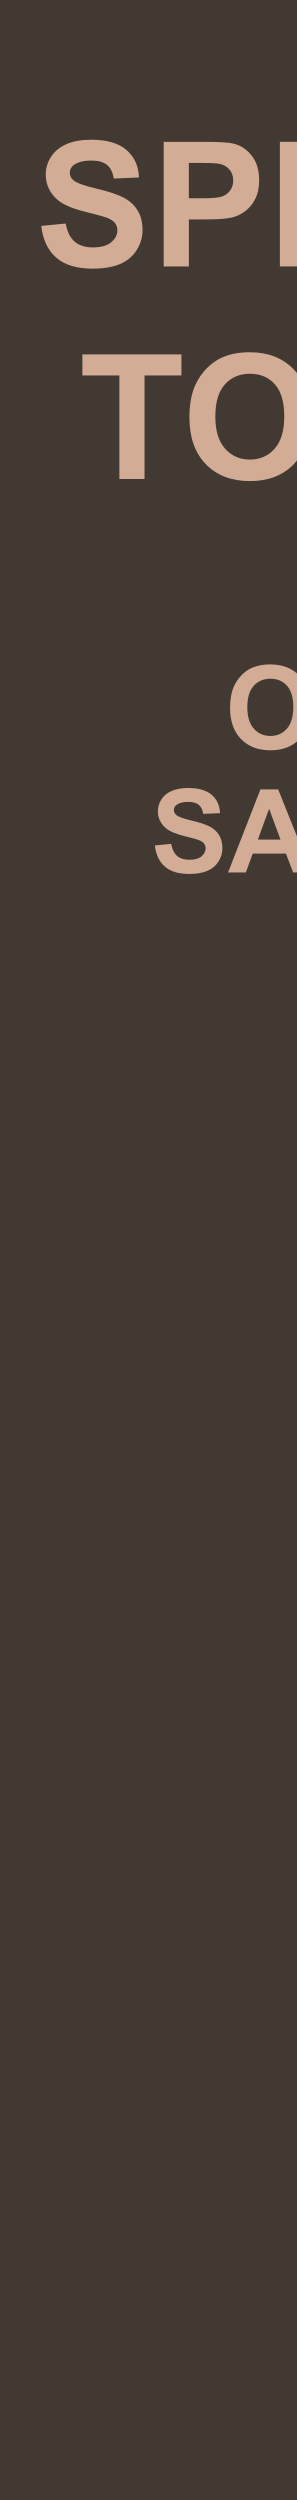
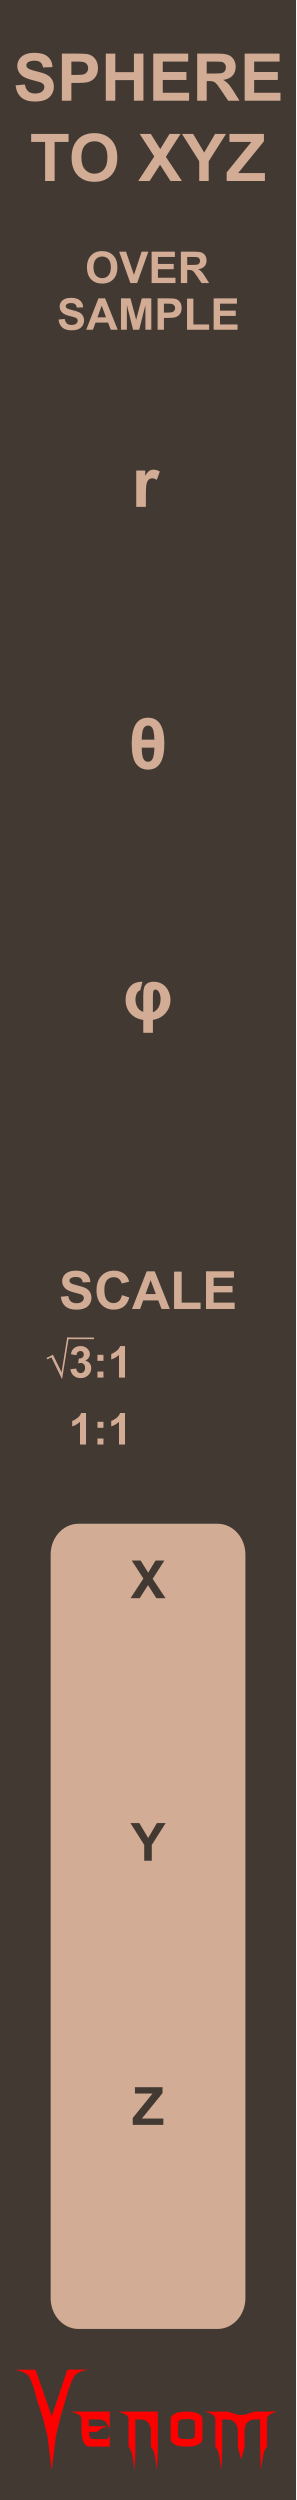
- <svg xmlns="http://www.w3.org/2000/svg" width="45" height="380" viewBox="0 0 45 380" version="1.1" id="svg5">
+ <svg xmlns="http://www.w3.org/2000/svg" width="45" height="380" viewBox="0 0 119.062 1005.417" version="1.1" id="svg5">
  <defs id="defs2" />
  <g id="layer3" style="display:inline">
    <rect style="vector-effect:non-scaling-stroke;fill:#423932;fill-opacity:1;stroke-width:0.187;-inkscape-stroke:hairline" id="rect910" width="119.062" height="1005.417" x="0" y="3.0735944e-05" />
  </g>
  <g id="layer4" style="display:inline">
    <g id="g42796" transform="matrix(0.7933896,0,0,0.7945833,-1.265367,-19.61703)" style="fill:#ff0000;stroke-width:1.279">
      <g aria-label="enom" id="text4270-27" style="font-size:49.389px;line-height:1.25;font-family:'NECK ROMANCER';-inkscape-font-specification:'NECK ROMANCER, Normal';font-variant-ligatures:none;text-align:center;text-anchor:middle;fill:#ff0000;stroke-width:3.384">
        <path d="m 46.609,1249.244 q 0,1.158 0,3.425 3.183,0 9.453,0 -1.64,0.579 -2.99,1.206 -1.35,0.627 -2.363,1.688 -1.35,0 -4.051,0 0,1.495 0.434,2.556 0.386,1.109 1.833,1.109 2.267,0 6.801,0 0.482,-0.145 0.868,-0.627 0.338,-0.53 0.627,-1.736 0,2.026 0,6.125 -3.521,0 -10.563,0 -1.543,0 -2.653,-2.219 -1.109,-2.17 -1.109,-6.318 0,-1.978 0,-5.836 -0.386,-1.35 -1.881,-2.122 -1.495,-0.724 -3.569,-1.206 6.608,0 19.775,0 0,2.942 0,8.778 -1.206,-2.701 -2.219,-3.666 -1.013,-0.965 -2.701,-1.109 -0.916,-0.097 -2.17,-0.097 -1.206,0.048 -2.846,0.048 -0.241,0 -0.675,0 z" id="path42762" style="fill:#ff0000;stroke-width:3.384" />
        <path d="m 81.577,1245.289 q 0,5.884 0,17.701 0,3.087 -0.145,6.077 -0.096,3.039 -0.338,5.933 -0.386,-3.714 -0.965,-6.994 -0.531,-3.328 -2.026,-5.016 0,-2.99 0,-8.923 -0.241,-1.351 -0.723,-2.219 -0.482,-0.868 -1.061,-1.399 -1.109,-1.013 -2.412,-1.109 -1.35,-0.097 -2.267,-0.097 -0.482,0 -1.447,0 0,4.582 0,13.746 0,3.087 -0.096,6.077 -0.145,3.039 -0.386,5.933 -0.386,-3.714 -0.916,-6.994 -0.579,-3.328 -2.026,-5.016 0,-4.823 0,-14.373 -0.386,-1.35 -1.881,-2.122 -1.495,-0.724 -3.569,-1.206 6.752,0 20.257,0 z" id="path42764" style="fill:#ff0000;stroke-width:3.384" />
        <path d="m 104.197,1249.051 q 0,3.376 0,10.177 0,1.543 -1.929,2.653 -1.929,1.109 -6.077,1.109 -4.196,0 -6.125,-1.109 -1.929,-1.109 -1.929,-2.653 0,-3.376 0,-10.177 0,-1.543 1.929,-2.653 1.929,-1.109 6.125,-1.109 4.148,0 6.077,1.109 1.929,1.109 1.929,2.653 z m -3.762,7.91 q 0,-1.881 0,-5.643 0,-1.688 -1.254,-1.978 -1.206,-0.289 -2.99,-0.289 -1.833,0 -3.039,0.289 -1.254,0.289 -1.254,1.978 0,1.881 0,5.643 0,1.688 1.254,1.977 1.206,0.289 3.039,0.289 1.785,0 2.99,-0.289 1.254,-0.289 1.254,-1.977 z" id="path42766" style="fill:#ff0000;stroke-width:3.384" />
        <path d="m 142.348,1245.289 q -2.026,0.482 -3.521,1.206 -1.543,0.772 -1.881,2.122 0,4.775 0,14.373 -1.495,1.688 -2.026,5.016 -0.579,3.28 -0.965,6.994 -0.241,-2.894 -0.338,-5.933 -0.145,-2.99 -0.145,-6.077 0,-4.582 0,-13.746 -0.482,0 -1.399,0 -0.531,0 -1.158,0 -0.627,0 -1.302,0.145 -1.254,0.241 -2.412,1.206 -1.158,0.965 -1.64,3.473 0,2.99 0,8.923 -0.145,0.627 -0.289,1.109 -0.097,0.482 -0.193,0.82 -0.531,1.978 -0.386,1.351 0.193,-0.627 -0.289,1.158 -0.097,0.338 -0.241,0.868 -0.145,0.531 -0.338,1.302 -0.145,-0.675 -0.289,-1.206 -0.145,-0.482 -0.241,-0.82 -0.531,-2.026 -0.338,-1.302 0.193,0.772 -0.434,-1.688 -0.048,-0.289 -0.193,-0.724 -0.097,-0.386 -0.193,-0.868 0,-2.99 0,-8.923 -0.289,-1.351 -0.772,-2.219 -0.482,-0.868 -1.061,-1.399 -1.109,-1.013 -2.412,-1.109 -1.302,-0.097 -2.267,-0.097 -0.482,0 -1.399,0 0,4.582 0,13.746 0,3.087 -0.145,6.077 -0.097,3.039 -0.338,5.933 -0.386,-3.714 -0.965,-6.994 -0.531,-3.328 -2.026,-5.016 0,-4.823 0,-14.373 -0.386,-1.35 -1.881,-2.122 -1.495,-0.724 -3.569,-1.206 3.955,0 11.768,0 1.158,0.386 3.473,1.157 0.772,0.289 1.592,0.434 0.82,0.145 1.688,0.145 0.868,0 1.736,-0.145 0.82,-0.145 1.592,-0.434 1.158,-0.386 3.424,-1.157 3.955,0 11.768,0 z" id="path42768" style="fill:#ff0000;stroke-width:3.384" />
      </g>
      <g aria-label="V" transform="matrix(1.236317,0,0,0.8088538,-497.8809,123.4859)" id="text4270-3-5-2" style="font-size:78.506px;line-height:1.25;font-family:Nosferotica;-inkscape-font-specification:'Nosferotica, Normal';font-variant-ligatures:none;text-align:center;text-anchor:middle;fill:#ff0000;stroke-width:4.184">
        <path d="m 431.65,1360.686 8.574,-0.102 c 0,0 -4.408,1.088 -5.599,3.728 -1.881,4.169 -3.642,14.663 -3.642,14.663 l -2.233,11.519 -1.833,11.831 -1.718,21.311 -1.695,-21.311 -1.922,-11.521 -2.501,-11.829 c 0,0 -1.52,-10.287 -3.383,-14.483 -1.145,-2.579 -5.634,-3.806 -5.634,-3.806 h 8.466 l 6.669,29.157 z" id="path30410" style="fill:#ff0000;stroke-width:4.184" />
      </g>
    </g>
  </g>
  <g id="layer5" style="display:inline">
    <rect style="vector-effect:non-scaling-stroke;fill:#d2ac95;fill-opacity:1;stroke-width:0.026;-inkscape-stroke:hairline" id="rect76101" width="78.327" height="323.825" x="20.368" y="612.802" ry="12.392" rx="11.207" />
    <g aria-label="SPHERE" id="text16656" style="font-weight:bold;font-size:26.458px;line-height:1.25;font-family:Arial;-inkscape-font-specification:'Arial, Bold';font-variant-ligatures:none;text-align:center;text-anchor:middle;fill:#d2ac95;fill-opacity:1;stroke-width:2.646">
      <path d="m 6.266,34.337 3.721,-0.362 q 0.336,1.873 1.357,2.752 1.034,0.878 2.778,0.878 1.847,0 2.778,-0.775 0.943,-0.788 0.943,-1.835 0,-0.672 -0.4,-1.137 Q 17.053,33.381 16.071,33.032 15.4,32.8 13.01,32.205 9.935,31.443 8.695,30.332 6.951,28.769 6.951,26.521 q 0,-1.447 0.814,-2.7 0.827,-1.266 2.364,-1.925 1.55,-0.659 3.734,-0.659 3.566,0 5.361,1.563 1.809,1.563 1.899,4.173 l -3.824,0.168 q -0.245,-1.46 -1.059,-2.093 -0.801,-0.646 -2.416,-0.646 -1.667,0 -2.61,0.685 -0.607,0.439 -0.607,1.176 0,0.672 0.568,1.15 0.723,0.607 3.514,1.266 2.791,0.659 4.121,1.369 1.344,0.698 2.093,1.925 0.762,1.214 0.762,3.01 0,1.628 -0.904,3.049 -0.904,1.421 -2.558,2.119 -1.654,0.685 -4.121,0.685 -3.592,0 -5.516,-1.654 -1.925,-1.667 -2.3,-4.845 z" id="path1205" style="fill:#d2ac95;fill-opacity:1" />
      <path d="M 24.882,40.499 V 21.56 h 6.137 q 3.488,0 4.548,0.284 1.628,0.426 2.726,1.86 1.098,1.421 1.098,3.682 0,1.744 -0.633,2.933 -0.633,1.189 -1.615,1.873 -0.969,0.672 -1.977,0.891 -1.369,0.271 -3.966,0.271 h -2.493 v 7.144 z m 3.824,-15.735 v 5.374 h 2.093 q 2.261,0 3.023,-0.297 0.762,-0.297 1.189,-0.93 0.439,-0.633 0.439,-1.473 0,-1.034 -0.607,-1.705 -0.607,-0.672 -1.537,-0.84 -0.685,-0.129 -2.752,-0.129 z" id="path1207" style="fill:#d2ac95;fill-opacity:1" />
      <path d="M 42.543,40.499 V 21.56 h 3.824 v 7.454 h 7.493 v -7.454 h 3.824 v 18.939 h -3.824 v -8.281 h -7.493 v 8.281 z" id="path1209" style="fill:#d2ac95;fill-opacity:1" />
      <path d="M 61.637,40.499 V 21.56 h 14.043 v 3.204 H 65.461 v 4.199 h 9.508 v 3.191 h -9.508 v 5.155 h 10.581 v 3.191 z" id="path1211" style="fill:#d2ac95;fill-opacity:1" />
      <path d="M 79.297,40.499 V 21.56 h 8.049 q 3.036,0 4.405,0.517 1.382,0.504 2.209,1.809 0.827,1.305 0.827,2.984 0,2.132 -1.253,3.527 -1.253,1.382 -3.747,1.744 1.24,0.723 2.041,1.589 0.814,0.866 2.183,3.075 l 2.313,3.695 H 91.751 L 88.987,36.378 Q 87.514,34.169 86.971,33.601 86.429,33.019 85.822,32.813 85.214,32.593 83.897,32.593 H 83.122 v 7.906 z M 83.122,29.57 h 2.829 q 2.752,0 3.436,-0.233 0.685,-0.233 1.072,-0.801 0.388,-0.568 0.388,-1.421 0,-0.956 -0.517,-1.537 -0.504,-0.594 -1.434,-0.749 -0.465,-0.065 -2.791,-0.065 H 83.122 Z" id="path1213" style="fill:#d2ac95;fill-opacity:1" />
      <path d="M 98.392,40.499 V 21.56 h 14.043 v 3.204 h -10.219 v 4.199 h 9.508 v 3.191 h -9.508 v 5.155 h 10.581 v 3.191 z" id="path1215" style="fill:#d2ac95;fill-opacity:1" />
    </g>
    <g aria-label="TO XYZ" id="text16656-3" style="font-weight:bold;font-size:26.458px;line-height:1.25;font-family:Arial;-inkscape-font-specification:'Arial, Bold';font-variant-ligatures:none;text-align:center;text-anchor:middle;display:inline;fill:#d2ac95;fill-opacity:1;stroke-width:2.646">
      <path d="M 18.145,72.804 V 57.068 h -5.62 v -3.204 h 15.051 v 3.204 h -5.607 v 15.735 z" id="path1218" style="fill:#d2ac95;fill-opacity:1" />
      <path d="m 28.79,63.45 q 0,-2.894 0.866,-4.858 0.646,-1.447 1.757,-2.597 1.124,-1.15 2.455,-1.705 1.77,-0.749 4.082,-0.749 4.186,0 6.692,2.597 2.519,2.597 2.519,7.222 0,4.586 -2.493,7.183 -2.493,2.584 -6.666,2.584 -4.225,0 -6.718,-2.571 -2.493,-2.584 -2.493,-7.106 z m 3.94,-0.129 q 0,3.217 1.486,4.883 1.486,1.654 3.772,1.654 2.287,0 3.747,-1.641 1.473,-1.654 1.473,-4.948 0,-3.256 -1.434,-4.858 -1.421,-1.602 -3.785,-1.602 -2.364,0 -3.811,1.628 -1.447,1.615 -1.447,4.883 z" id="path1220" style="fill:#d2ac95;fill-opacity:1" />
      <path d="m 55.572,72.804 6.472,-9.883 -5.865,-9.056 h 4.47 l 3.798,6.085 3.721,-6.085 h 4.431 l -5.891,9.198 6.472,9.741 h -4.612 l -4.199,-6.55 -4.212,6.55 z" id="path1222" style="fill:#d2ac95;fill-opacity:1" />
      <path d="m 80.118,72.804 v -7.971 L 73.18,53.865 h 4.483 l 4.457,7.493 4.367,-7.493 h 4.405 l -6.963,10.994 v 7.945 z" id="path1224" style="fill:#d2ac95;fill-opacity:1" />
      <path d="M 91.151,72.804 V 69.355 L 101.098,57.068 H 92.275 V 53.865 H 106.137 V 56.836 L 95.763,69.613 h 10.775 v 3.191 z" id="path1226" style="fill:#d2ac95;fill-opacity:1" />
    </g>
    <g aria-label="r" id="text41633" style="font-weight:bold;font-size:28.222px;line-height:1.25;font-family:Arial;-inkscape-font-specification:'Arial, Bold';font-variant-ligatures:none;text-align:center;text-anchor:middle;fill:#d2ac95;fill-opacity:1;stroke-width:2.646" transform="translate(0,26.45834)">
      <path d="m 58.663,177.4 h -3.872 v -14.635 h 3.597 v 2.081 q 0.923,-1.474 1.654,-1.943 0.744,-0.469 1.681,-0.469 1.323,0 2.549,0.73 l -1.199,3.376 q -0.978,-0.634 -1.819,-0.634 -0.813,0 -1.378,0.455 -0.565,0.441 -0.896,1.612 -0.317,1.171 -0.317,4.906 z" id="path1178" style="fill:#d2ac95;fill-opacity:1" />
    </g>
    <g aria-label="θ" id="text56685" style="font-weight:bold;font-size:28.222px;line-height:1.25;font-family:Arial;-inkscape-font-specification:'Arial, Bold';font-variant-ligatures:none;text-align:center;text-anchor:middle;fill:#d2ac95;fill-opacity:1;stroke-width:2.646" transform="translate(0,26.45834)">
      <path d="m 59.531,262.183 q 6.559,0 6.559,10.446 0,10.432 -6.559,10.432 -3.045,0 -4.809,-2.356 -1.75,-2.37 -1.75,-8.13 0,-10.39 6.559,-10.39 z m 2.563,8.833 q -0.11,-3.445 -0.758,-4.561 -0.634,-1.116 -1.805,-1.116 -1.158,0 -1.805,1.13 -0.648,1.116 -0.744,4.548 z m 0,3.211 h -5.113 q 0.096,3.445 0.73,4.561 0.648,1.116 1.819,1.116 1.171,0 1.805,-1.116 0.648,-1.13 0.758,-4.561 z" id="path1181" style="fill:#d2ac95;fill-opacity:1" />
    </g>
    <g aria-label="φ" id="text71383" style="font-weight:bold;font-size:28.222px;line-height:1.25;font-family:Arial;-inkscape-font-specification:'Arial, Bold';font-variant-ligatures:none;text-align:center;text-anchor:middle;fill:#d2ac95;fill-opacity:1;stroke-width:2.646" transform="translate(0,26.45834)">
      <path d="m 57.299,368.366 -0.868,3.418 q -0.992,0.303 -1.474,1.406 -0.482,1.102 -0.482,2.356 0,1.667 0.772,3.045 0.772,1.364 2.37,1.888 v -6.284 q 0,-2.329 0.331,-3.445 0.345,-1.116 1.309,-1.75 0.978,-0.634 2.549,-0.634 2.164,0 3.707,1.075 1.543,1.061 2.288,2.797 0.758,1.723 0.758,3.418 0,2.921 -1.86,5.195 -1.847,2.26 -5.209,2.866 v 5.181 h -3.872 v -5.181 q -3.294,-0.469 -5.209,-2.66 -1.902,-2.205 -1.902,-5.292 0,-3.486 1.957,-5.609 1.695,-1.819 4.837,-1.791 z m 4.189,12.306 q 3.087,-1.378 3.087,-5.512 0,-1.461 -0.606,-2.549 -0.606,-1.089 -1.502,-1.089 -0.455,0 -0.717,0.427 -0.262,0.413 -0.262,2.756 z" id="path1184" style="fill:#d2ac95;fill-opacity:1" />
    </g>
    <text xml:space="preserve" style="font-size:35.278px;line-height:1.25;font-family:Arial;-inkscape-font-specification:Arial;font-variant-ligatures:none;text-align:center;text-anchor:middle;fill:#d2ac95;fill-opacity:1;stroke-width:2.646" x="-234.818" y="326.099" id="text78543">
      <tspan id="tspan78541" style="fill:#d2ac95;fill-opacity:1;stroke-width:2.646" x="-234.818" y="326.099" />
    </text>
    <g aria-label="1:1" id="text4935-4" style="font-weight:bold;font-size:17.639px;line-height:1.25;font-family:Arial;-inkscape-font-specification:'Arial, Bold';font-variant-ligatures:none;text-align:center;text-anchor:middle;display:inline;fill:#d2ac95;fill-opacity:1;stroke-width:2.646" transform="translate(0,63.5)">
      <path d="m 34.591,517.442 h -2.42 v -9.121 q -1.326,1.24 -3.126,1.835 v -2.196 q 0.947,-0.31 2.058,-1.171 1.111,-0.87 1.524,-2.024 h 1.964 z" id="path21068" style="fill:#d2ac95;fill-opacity:1" />
      <path d="m 39.19,510.715 v -2.42 h 2.42 v 2.42 z m 0,6.727 v -2.42 h 2.42 v 2.42 z" id="path21070" style="fill:#d2ac95;fill-opacity:1" />
      <path d="m 50.275,517.442 h -2.42 v -9.121 q -1.326,1.24 -3.126,1.835 v -2.196 q 0.947,-0.31 2.058,-1.171 1.111,-0.87 1.524,-2.024 h 1.964 z" id="path21072" style="fill:#d2ac95;fill-opacity:1" />
    </g>
    <g id="g21103" transform="translate(0,63.5)" style="fill:#d2ac95;fill-opacity:1">
      <g aria-label="√3:1" id="text4935" style="font-weight:bold;font-size:17.639px;line-height:1.25;font-family:Arial;-inkscape-font-specification:'Arial, Bold';font-variant-ligatures:none;text-align:center;text-anchor:middle;display:inline;fill:#d2ac95;fill-opacity:1;stroke-width:2.646">
        <path d="m 27.011,474.415 h 0.637 l -2.687,16.769 -4.272,-8.794 -1.705,0.784 -0.293,-0.551 2.592,-1.301 3.488,7.088 z" id="path21059" style="fill:#d2ac95;fill-opacity:1" />
        <path d="m 28.312,487.162 2.343,-0.284 q 0.112,0.896 0.603,1.369 0.491,0.474 1.189,0.474 0.749,0 1.257,-0.568 0.517,-0.568 0.517,-1.533 0,-0.913 -0.491,-1.447 -0.491,-0.534 -1.197,-0.534 -0.465,0 -1.111,0.181 l 0.267,-1.972 q 0.982,0.026 1.499,-0.422 0.517,-0.456 0.517,-1.206 0,-0.637 -0.379,-1.016 -0.379,-0.379 -1.008,-0.379 -0.62,0 -1.059,0.431 -0.439,0.431 -0.534,1.257 l -2.231,-0.379 q 0.233,-1.145 0.698,-1.826 0.474,-0.689 1.309,-1.077 0.844,-0.396 1.886,-0.396 1.783,0 2.859,1.137 0.887,0.93 0.887,2.102 0,1.662 -1.817,2.653 1.085,0.233 1.731,1.042 0.655,0.81 0.655,1.955 0,1.662 -1.214,2.834 -1.214,1.171 -3.023,1.171 -1.714,0 -2.842,-0.982 -1.128,-0.99 -1.309,-2.584 z" id="path21061" style="fill:#d2ac95;fill-opacity:1" />
        <path d="m 39.19,483.786 v -2.42 h 2.42 v 2.42 z m 0,6.727 v -2.42 h 2.42 v 2.42 z" id="path21063" style="fill:#d2ac95;fill-opacity:1" />
        <path d="m 50.275,490.513 h -2.42 v -9.121 q -1.326,1.24 -3.126,1.835 v -2.196 q 0.947,-0.31 2.058,-1.171 1.111,-0.87 1.524,-2.024 h 1.964 z" id="path21065" style="fill:#d2ac95;fill-opacity:1" />
      </g>
      <path style="color:#000000;fill:#d2ac95;fill-opacity:1;-inkscape-stroke:none" d="m 27.014,474.408 v 0.65 h 10.791 v -0.65 z" id="path6594" />
    </g>
    <g aria-label="SCALE" id="text17163" style="font-weight:bold;font-size:21.167px;line-height:1.25;font-family:Arial;-inkscape-font-specification:'Arial, Bold';font-variant-ligatures:none;text-align:center;text-anchor:middle;fill:#d2ac95;fill-opacity:1;stroke-width:2.646" transform="translate(0,63.5)">
      <path d="m 24.455,457.998 2.977,-0.289 q 0.269,1.499 1.085,2.201 0.827,0.703 2.222,0.703 1.478,0 2.222,-0.62 0.754,-0.63 0.754,-1.468 0,-0.537 -0.32,-0.909 -0.31,-0.382 -1.096,-0.661 -0.537,-0.186 -2.449,-0.661 -2.46,-0.61 -3.452,-1.499 -1.395,-1.251 -1.395,-3.049 0,-1.158 0.651,-2.16 0.661,-1.013 1.891,-1.54 1.24,-0.527 2.987,-0.527 2.853,0 4.289,1.251 1.447,1.251 1.519,3.338 l -3.059,0.134 q -0.196,-1.168 -0.847,-1.674 -0.641,-0.517 -1.933,-0.517 -1.333,0 -2.088,0.548 -0.486,0.351 -0.486,0.941 0,0.537 0.455,0.92 0.579,0.486 2.811,1.013 2.232,0.527 3.297,1.096 1.075,0.558 1.674,1.54 0.61,0.972 0.61,2.408 0,1.302 -0.723,2.439 -0.723,1.137 -2.046,1.695 -1.323,0.548 -3.297,0.548 -2.873,0 -4.413,-1.323 -1.54,-1.333 -1.84,-3.876 z" id="path21048" style="fill:#d2ac95;fill-opacity:1" />
      <path d="m 49.043,457.357 2.966,0.941 q -0.682,2.48 -2.274,3.69 -1.581,1.199 -4.02,1.199 -3.018,0 -4.961,-2.057 -1.943,-2.067 -1.943,-5.643 0,-3.783 1.953,-5.87 1.953,-2.098 5.137,-2.098 2.78,0 4.517,1.643 1.034,0.972 1.55,2.791 l -3.028,0.723 q -0.269,-1.178 -1.127,-1.86 -0.847,-0.682 -2.067,-0.682 -1.685,0 -2.739,1.209 -1.044,1.209 -1.044,3.917 0,2.873 1.034,4.093 1.034,1.22 2.687,1.22 1.22,0 2.098,-0.775 0.879,-0.775 1.261,-2.439 z" id="path21050" style="fill:#d2ac95;fill-opacity:1" />
      <path d="m 68.298,462.928 h -3.328 l -1.323,-3.442 h -6.056 l -1.251,3.442 H 53.094 L 58.996,447.776 h 3.235 z m -5.633,-5.994 -2.088,-5.622 -2.046,5.622 z" id="path21052" style="fill:#d2ac95;fill-opacity:1" />
      <path d="m 70.003,462.928 v -15.028 h 3.059 v 12.475 h 7.607 v 2.553 z" id="path21054" style="fill:#d2ac95;fill-opacity:1" />
      <path d="M 82.85,462.928 V 447.776 h 11.234 v 2.563 h -8.175 v 3.359 h 7.607 v 2.553 h -7.607 v 4.124 h 8.465 v 2.553 z" id="path21056" style="fill:#d2ac95;fill-opacity:1" />
    </g>
    <g aria-label="OVER" id="text18717" style="font-weight:bold;font-size:17.639px;line-height:1.25;font-family:Arial;-inkscape-font-specification:'Arial, Bold';font-variant-ligatures:none;text-align:center;text-anchor:middle;fill:#d2ac95;fill-opacity:1;stroke-width:2.646">
      <path d="m 34.968,107.595 q 0,-1.929 0.577,-3.238 0.431,-0.965 1.171,-1.731 0.749,-0.767 1.636,-1.137 1.18,-0.5 2.722,-0.5 2.791,0 4.461,1.731 1.679,1.731 1.679,4.815 0,3.058 -1.662,4.789 -1.662,1.723 -4.444,1.723 -2.816,0 -4.479,-1.714 -1.662,-1.723 -1.662,-4.737 z m 2.627,-0.086 q 0,2.145 0.99,3.256 0.99,1.102 2.515,1.102 1.524,0 2.498,-1.094 0.982,-1.102 0.982,-3.299 0,-2.17 -0.956,-3.238 -0.947,-1.068 -2.524,-1.068 -1.576,0 -2.541,1.085 -0.965,1.077 -0.965,3.256 z" id="path19603" style="fill:#d2ac95;fill-opacity:1" />
      <path d="m 52.426,113.83 -4.513,-12.626 h 2.765 l 3.195,9.345 3.092,-9.345 h 2.704 l -4.522,12.626 z" id="path19605" style="fill:#d2ac95;fill-opacity:1" />
      <path d="m 60.97,113.83 v -12.626 h 9.362 v 2.136 h -6.813 v 2.799 h 6.339 v 2.127 h -6.339 v 3.436 h 7.054 v 2.127 z" id="path19607" style="fill:#d2ac95;fill-opacity:1" />
      <path d="m 72.743,113.83 v -12.626 h 5.366 q 2.024,0 2.937,0.345 0.922,0.336 1.473,1.206 0.551,0.87 0.551,1.99 0,1.421 -0.835,2.351 -0.835,0.922 -2.498,1.163 0.827,0.482 1.361,1.059 0.543,0.577 1.456,2.05 l 1.542,2.463 h -3.049 l -1.843,-2.747 q -0.982,-1.473 -1.344,-1.852 -0.362,-0.388 -0.767,-0.525 -0.405,-0.146 -1.283,-0.146 h -0.517 v 5.271 z m 2.549,-7.286 h 1.886 q 1.835,0 2.291,-0.155 0.456,-0.155 0.715,-0.534 0.258,-0.379 0.258,-0.947 0,-0.637 -0.345,-1.025 -0.336,-0.396 -0.956,-0.5 -0.31,-0.043 -1.86,-0.043 h -1.99 z" id="path19609" style="fill:#d2ac95;fill-opacity:1" />
    </g>
    <g aria-label="SAMPLE" id="text18717-2" style="font-weight:bold;font-size:17.639px;line-height:1.25;font-family:Arial;-inkscape-font-specification:'Arial, Bold';font-variant-ligatures:none;text-align:center;text-anchor:middle;display:inline;fill:#d2ac95;fill-opacity:1;stroke-width:2.646">
      <path d="m 23.539,128.507 2.48,-0.241 q 0.224,1.249 0.904,1.835 0.689,0.586 1.852,0.586 1.232,0 1.852,-0.517 0.629,-0.525 0.629,-1.223 0,-0.448 -0.267,-0.758 -0.258,-0.319 -0.913,-0.551 -0.448,-0.155 -2.041,-0.551 -2.05,-0.508 -2.877,-1.249 -1.163,-1.042 -1.163,-2.541 0,-0.965 0.543,-1.8 0.551,-0.844 1.576,-1.283 1.034,-0.439 2.489,-0.439 2.377,0 3.574,1.042 1.206,1.042 1.266,2.782 l -2.549,0.112 q -0.164,-0.973 -0.706,-1.395 -0.534,-0.431 -1.611,-0.431 -1.111,0 -1.74,0.456 -0.405,0.293 -0.405,0.784 0,0.448 0.379,0.767 0.482,0.405 2.343,0.844 1.86,0.439 2.747,0.913 0.896,0.465 1.395,1.283 0.508,0.81 0.508,2.007 0,1.085 -0.603,2.033 -0.603,0.947 -1.705,1.412 -1.102,0.456 -2.747,0.456 -2.394,0 -3.678,-1.102 -1.283,-1.111 -1.533,-3.23 z" id="path19612" style="fill:#d2ac95;fill-opacity:1" />
      <path d="M 47.336,132.615 H 44.562 l -1.102,-2.868 h -5.047 l -1.042,2.868 h -2.704 l 4.918,-12.626 h 2.696 z M 42.642,127.62 40.902,122.935 39.197,127.62 Z" id="path19614" style="fill:#d2ac95;fill-opacity:1" />
      <path d="M 48.653,132.615 V 119.989 h 3.815 l 2.291,8.613 2.265,-8.613 H 60.849 v 12.626 h -2.369 v -9.939 l -2.506,9.939 h -2.455 l -2.498,-9.939 v 9.939 z" id="path19616" style="fill:#d2ac95;fill-opacity:1" />
      <path d="M 63.381,132.615 V 119.989 h 4.091 q 2.325,0 3.032,0.189 1.085,0.284 1.817,1.24 0.732,0.947 0.732,2.455 0,1.163 -0.422,1.955 -0.422,0.792 -1.077,1.249 -0.646,0.448 -1.318,0.594 -0.913,0.181 -2.644,0.181 h -1.662 v 4.763 z m 2.549,-10.49 v 3.583 h 1.395 q 1.507,0 2.015,-0.198 0.508,-0.198 0.792,-0.62 0.293,-0.422 0.293,-0.982 0,-0.689 -0.405,-1.137 -0.405,-0.448 -1.025,-0.56 -0.456,-0.086 -1.835,-0.086 z" id="path19618" style="fill:#d2ac95;fill-opacity:1" />
      <path d="m 75.215,132.615 v -12.523 h 2.549 v 10.396 h 6.339 v 2.127 z" id="path19620" style="fill:#d2ac95;fill-opacity:1" />
      <path d="M 85.921,132.615 V 119.989 h 9.362 v 2.136 h -6.813 v 2.799 h 6.339 v 2.127 h -6.339 v 3.436 h 7.054 v 2.127 z" id="path19622" style="fill:#d2ac95;fill-opacity:1" />
    </g>
  </g>
  <g id="layer6" style="display:none" />
  <g id="layer7" style="display:inline">
    <g aria-label="X" id="text56685-8" style="font-weight:bold;font-size:21.167px;line-height:1.25;font-family:Arial;-inkscape-font-specification:'Arial, Bold';font-variant-ligatures:none;text-align:center;text-anchor:middle;display:inline;fill:#423932;fill-opacity:1;stroke-width:2.646" transform="translate(0,42.33334)">
      <path d="m 52.488,600.415 5.178,-7.907 -4.692,-7.245 h 3.576 l 3.039,4.868 2.977,-4.868 h 3.545 l -4.713,7.359 5.178,7.793 H 62.885 l -3.359,-5.24 -3.369,5.24 z" id="path1247" style="fill:#423932;fill-opacity:1" />
    </g>
    <g aria-label="Y" id="text56685-8-4" style="font-weight:bold;font-size:21.167px;line-height:1.25;font-family:Arial;-inkscape-font-specification:'Arial, Bold';font-variant-ligatures:none;text-align:center;text-anchor:middle;display:inline;fill:#423932;fill-opacity:1;stroke-width:2.646" transform="translate(0,42.33334)">
      <path d="m 57.996,705.996 v -6.377 l -5.55,-8.775 h 3.586 l 3.566,5.994 3.493,-5.994 h 3.524 l -5.571,8.795 v 6.356 z" id="path1250" style="fill:#423932;fill-opacity:1" />
    </g>
    <g aria-label="Z" id="text56685-8-8" style="font-weight:bold;font-size:21.167px;line-height:1.25;font-family:Arial;-inkscape-font-specification:'Arial, Bold';font-variant-ligatures:none;text-align:center;text-anchor:middle;display:inline;fill:#423932;fill-opacity:1;stroke-width:2.646" transform="translate(0,42.33334)">
      <path d="m 53.376,812.214 v -2.76 l 7.958,-9.829 h -7.059 v -2.563 h 11.09 v 2.377 l -8.299,10.222 h 8.62 v 2.553 z" id="path1253" style="fill:#423932;fill-opacity:1" />
    </g>
  </g>
  <g id="layer8" style="display:none" />
  <g id="layer2" style="display:none">
    <ellipse style="display:inline;fill:#ff0000;stroke:#ff0000;stroke-width:5.157;stroke-opacity:1" id="path1065-7-2-8-1" cx="59.531" cy="892.969" rx="27.848" ry="27.849" />
    <ellipse style="display:inline;fill:#ff0000;stroke:#ff0000;stroke-width:5.157;stroke-opacity:1" id="path1065-7-2-8-1-6" cx="59.531" cy="787.136" rx="27.848" ry="27.849" />
    <ellipse style="display:inline;fill:#ff0000;stroke:#ff0000;stroke-width:5.157;stroke-opacity:1" id="path1065-7-2-8-1-6-7" cx="59.531" cy="681.303" rx="27.848" ry="27.849" />
    <ellipse style="display:inline;fill:#ff0000;stroke:#ff0000;stroke-width:5.157;stroke-opacity:1" id="path1065-7-2-8-1-1" cx="59.531" cy="453.761" rx="27.848" ry="27.849" />
    <ellipse style="display:inline;fill:#ff0000;stroke:#ff0000;stroke-width:5.157;stroke-opacity:1" id="path1065-7-2-8-1-6-1" cx="59.531" cy="347.927" rx="27.848" ry="27.849" />
    <ellipse style="display:inline;fill:#ff0000;stroke:#ff0000;stroke-width:5.157;stroke-opacity:1" id="path1065-7-2-8-1-6-7-2" cx="59.531" cy="242.094" rx="27.848" ry="27.849" />
    <rect style="display:inline;fill:#ff0000;fill-opacity:1;stroke-width:2.646;stroke-dasharray:5.292, 10.583" id="rect3212" width="37.042" height="52.917" x="55.563" y="534.458" rx="6.145" ry="5.644" />
    <circle style="display:inline;fill:#ff0000;stroke:#ff0000;stroke-width:1.695;stroke-opacity:1" id="path1065-7-2-3-2" cx="59.531" cy="149.357" r="9.153" />
  </g>
</svg>
